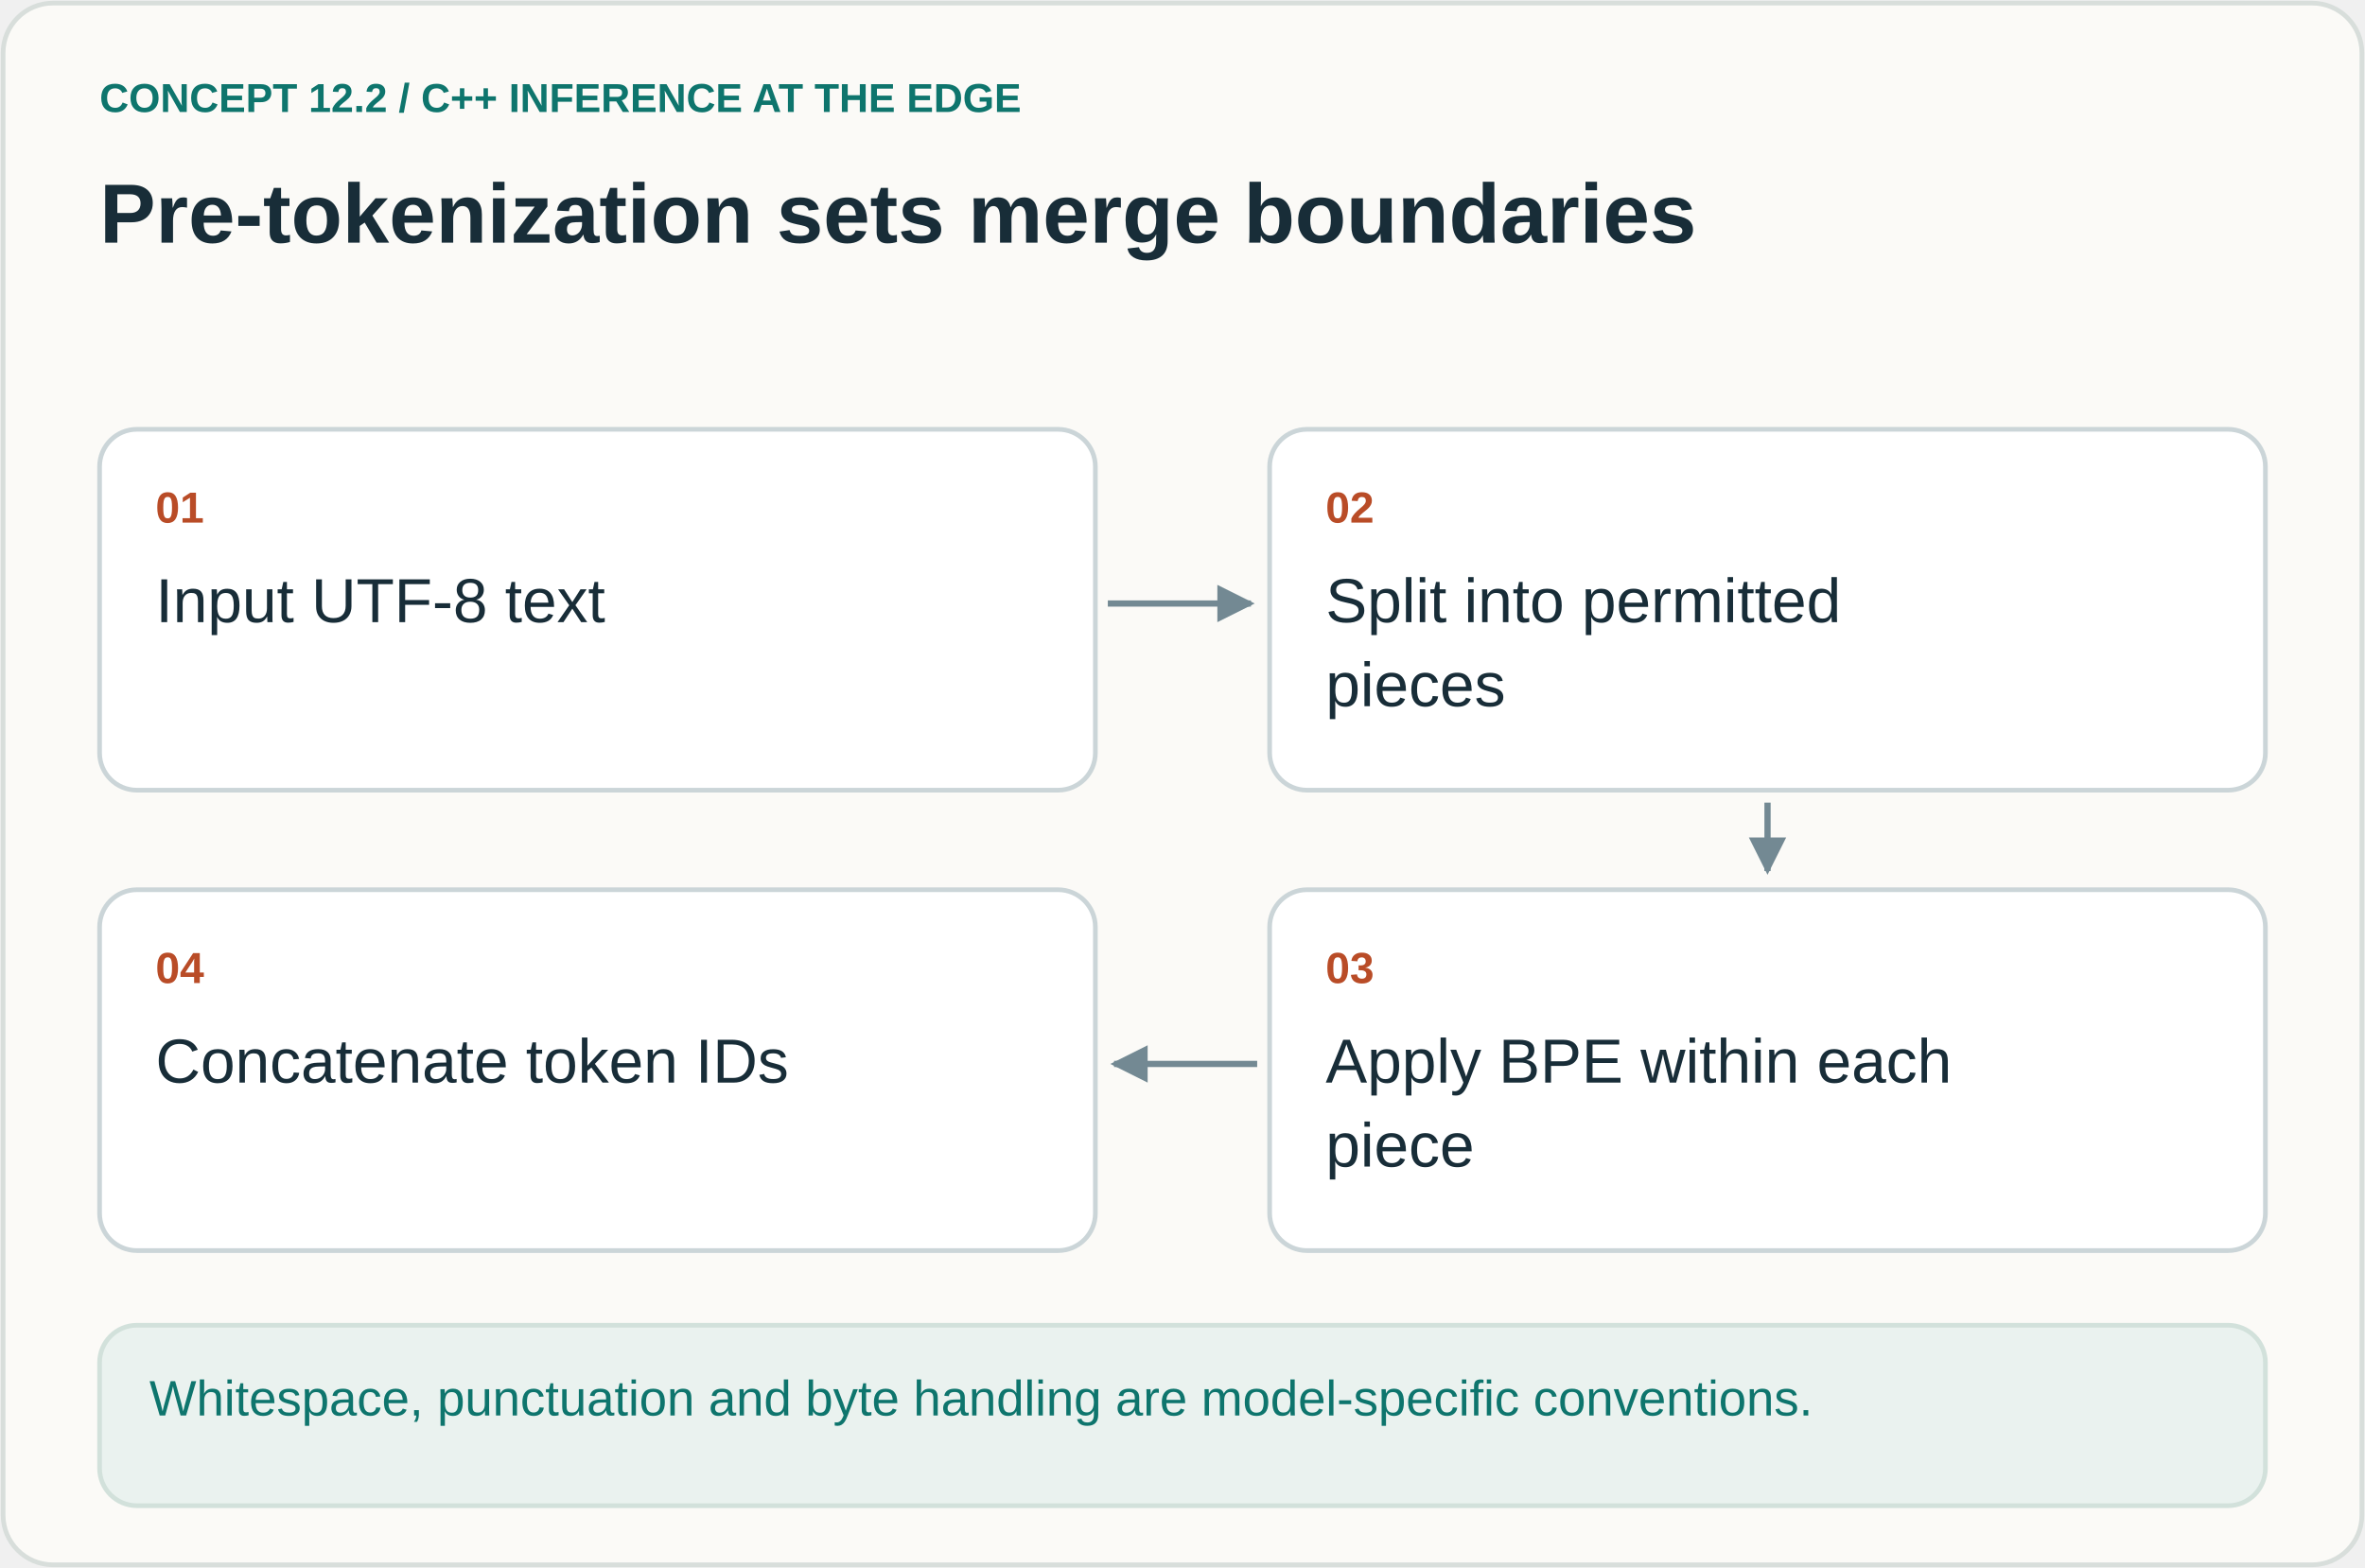
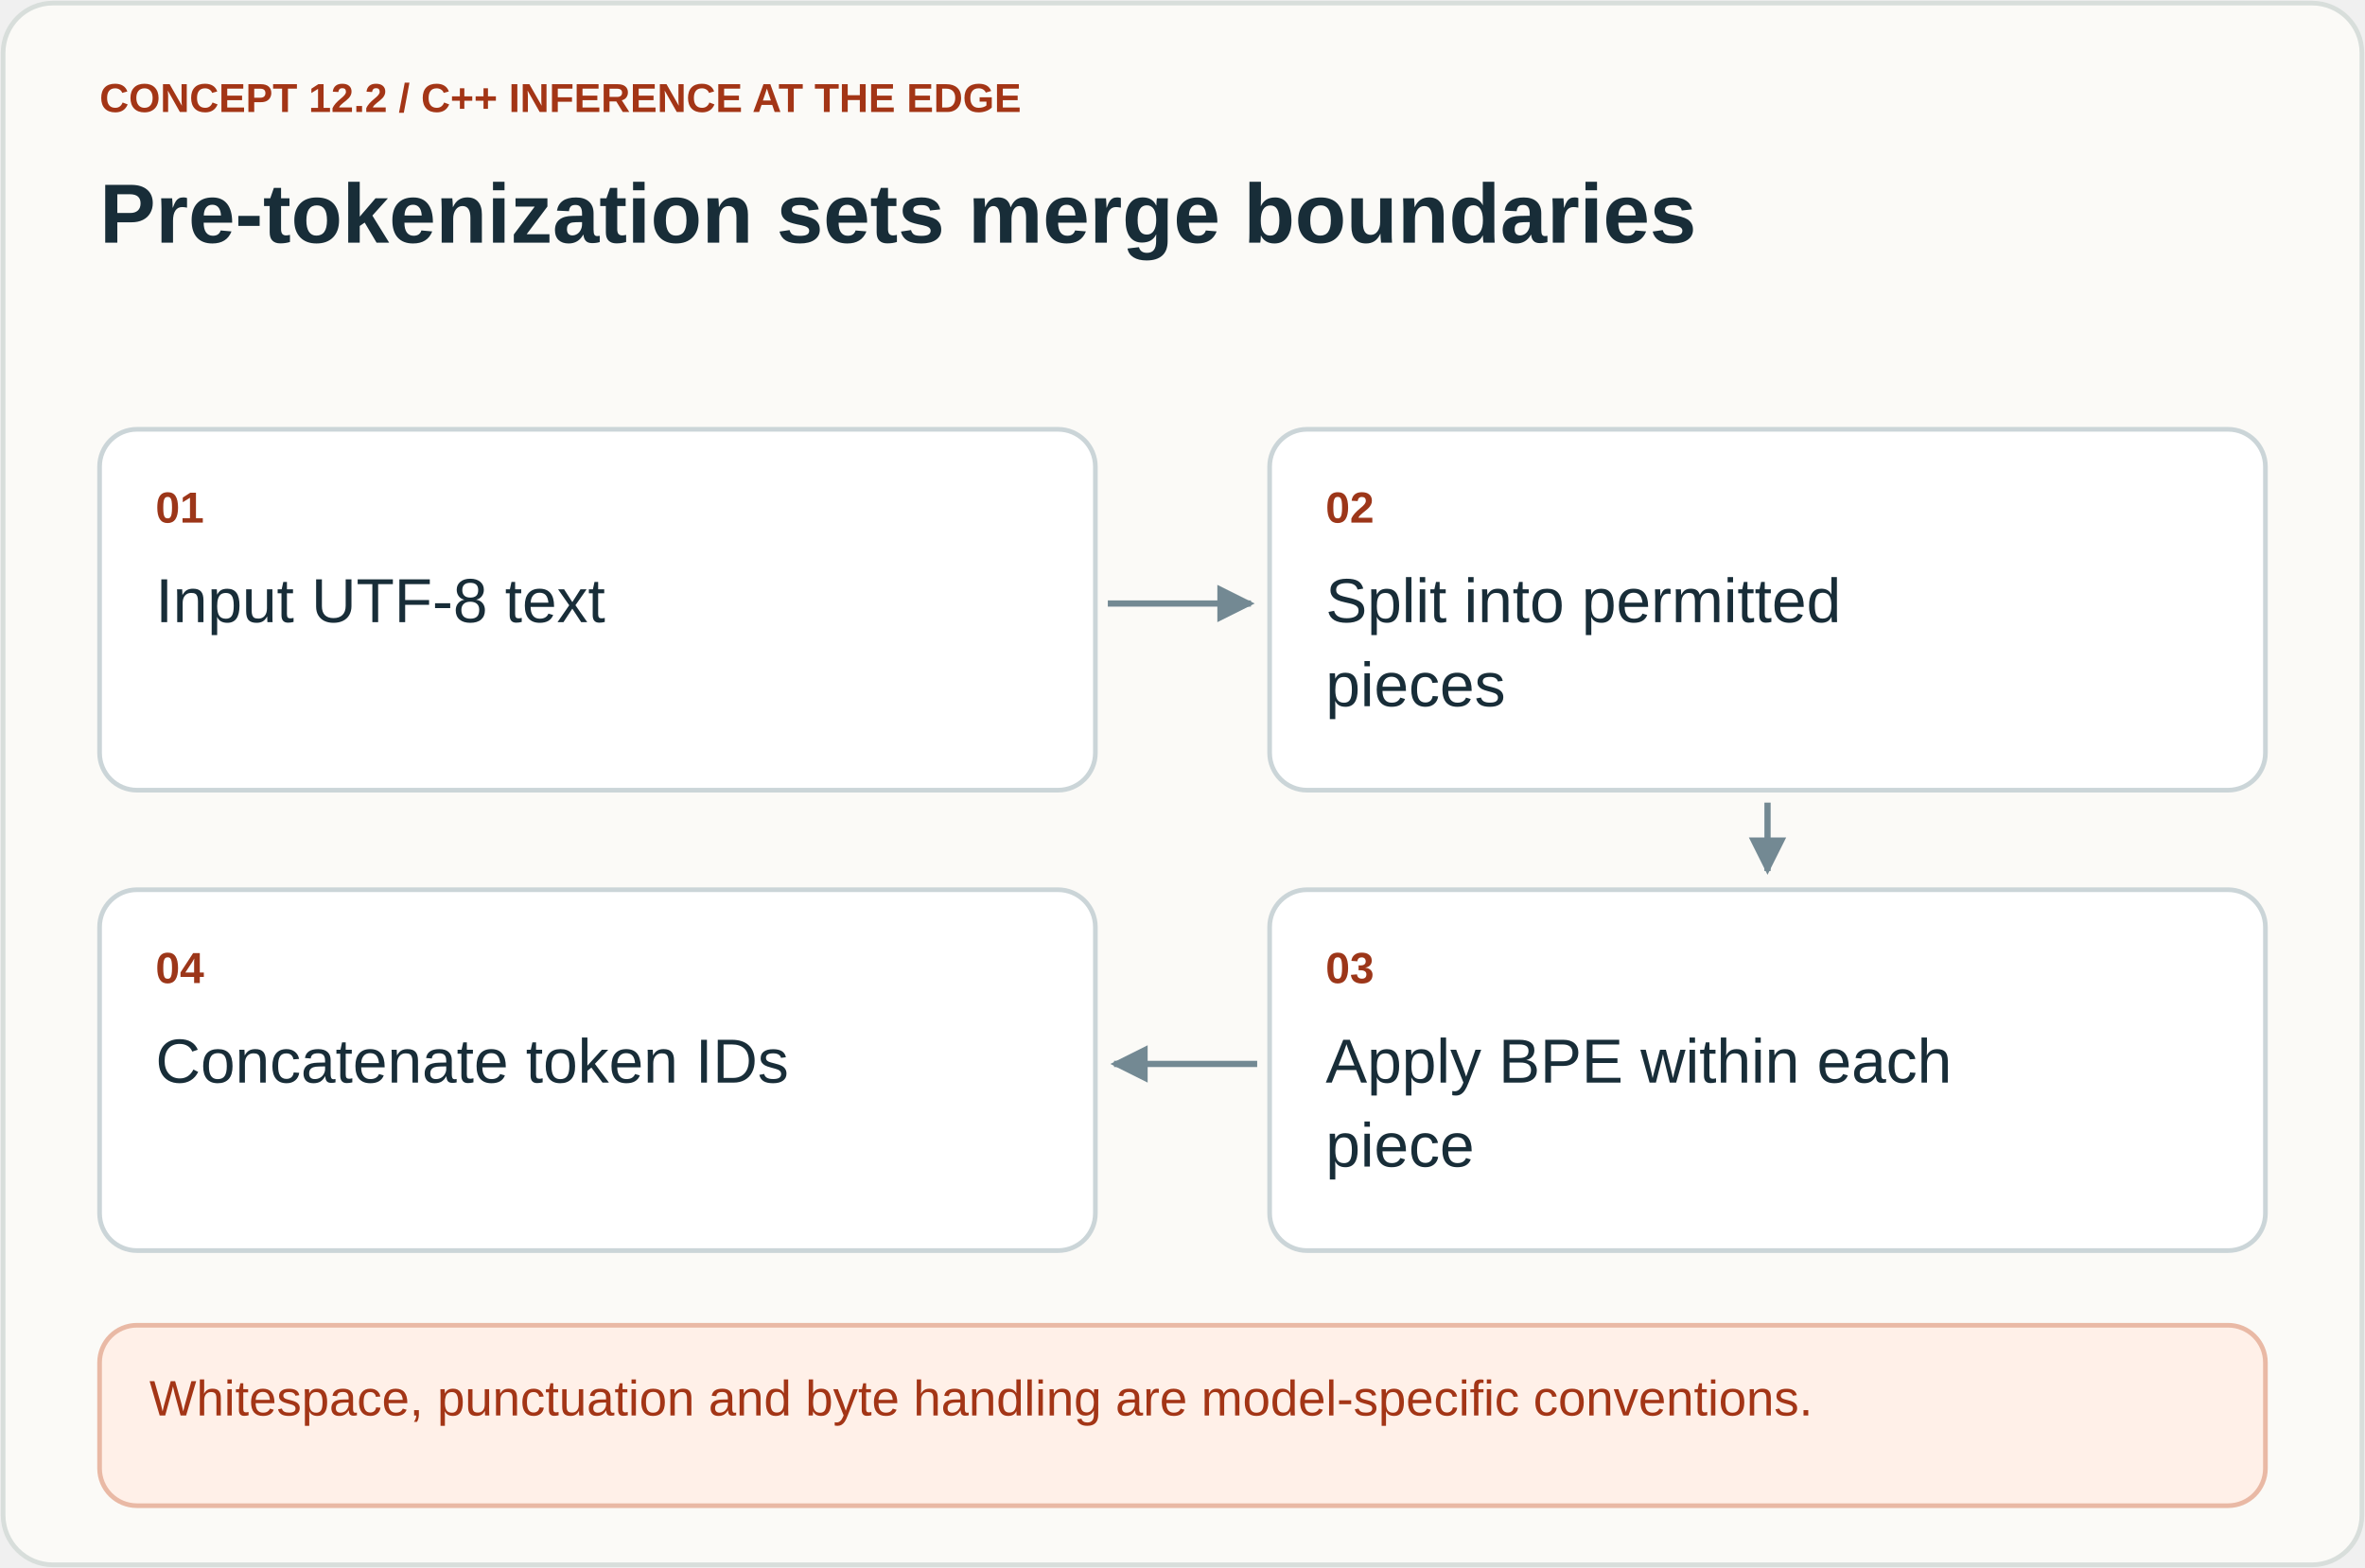
<svg xmlns="http://www.w3.org/2000/svg" width="760" height="504" viewBox="0 0 760 504" role="img" aria-labelledby="title desc">
  <defs>
    <marker id="arrow" viewBox="0 0 10 10" refX="9" refY="5" markerWidth="6" markerHeight="6" orient="auto-start-reverse">
      <path d="M0 0 L10 5 L0 10 Z" fill="#738993" />
    </marker>
  </defs>
  <g font-family="Arial, Helvetica, sans-serif">
    <rect x="1" y="1" width="758" height="502" rx="16" fill="#fbfaf7" stroke="#d8dedb" stroke-width="1.5" />
-     <text x="32" y="36" font-size="13" fill="#0e756d" font-weight="700" text-anchor="start">CONCEPT 12.2  /  C++ INFERENCE AT THE EDGE</text>
+     <text x="32" y="36" font-size="13" fill="#a33516" font-weight="700" text-anchor="start">CONCEPT 12.2  /  C++ INFERENCE AT THE EDGE</text>
    <text x="32" y="78" font-size="27" fill="#182d38" font-weight="600" text-anchor="start">Pre-tokenization sets merge boundaries</text>
    <rect x="32" y="138" width="320" height="116" rx="12" fill="#fff" stroke="#cbd5d8" stroke-width="1.5" />
-     <text x="50" y="168" font-size="14" fill="#b94c27" font-weight="700" text-anchor="start">01</text>
+     <text x="50" y="168" font-size="14" fill="#9c3619" font-weight="700" text-anchor="start">01</text>
    <text x="50" y="200" font-size="20" fill="#182d38" font-weight="500" text-anchor="start">Input UTF-8 text</text>
    <rect x="408" y="138" width="320" height="116" rx="12" fill="#fff" stroke="#cbd5d8" stroke-width="1.5" />
-     <text x="426" y="168" font-size="14" fill="#b94c27" font-weight="700" text-anchor="start">02</text>
+     <text x="426" y="168" font-size="14" fill="#9c3619" font-weight="700" text-anchor="start">02</text>
    <text x="426" y="200" font-size="20" fill="#182d38" font-weight="500" text-anchor="start">Split into permitted</text>
    <text x="426" y="227" font-size="20" fill="#182d38" font-weight="500" text-anchor="start">pieces</text>
    <rect x="408" y="286" width="320" height="116" rx="12" fill="#fff" stroke="#cbd5d8" stroke-width="1.5" />
-     <text x="426" y="316" font-size="14" fill="#b94c27" font-weight="700" text-anchor="start">03</text>
+     <text x="426" y="316" font-size="14" fill="#9c3619" font-weight="700" text-anchor="start">03</text>
    <text x="426" y="348" font-size="20" fill="#182d38" font-weight="500" text-anchor="start">Apply BPE within each</text>
    <text x="426" y="375" font-size="20" fill="#182d38" font-weight="500" text-anchor="start">piece</text>
    <rect x="32" y="286" width="320" height="116" rx="12" fill="#fff" stroke="#cbd5d8" stroke-width="1.5" />
-     <text x="50" y="316" font-size="14" fill="#b94c27" font-weight="700" text-anchor="start">04</text>
+     <text x="50" y="316" font-size="14" fill="#9c3619" font-weight="700" text-anchor="start">04</text>
    <text x="50" y="348" font-size="20" fill="#182d38" font-weight="500" text-anchor="start">Concatenate token IDs</text>
    <path d="M356 194 L402 194" fill="none" stroke="#738993" stroke-width="2" marker-end="url(#arrow)" />
    <path d="M568 258 L568 280" fill="none" stroke="#738993" stroke-width="2" marker-end="url(#arrow)" />
    <path d="M404 342 L358 342" fill="none" stroke="#738993" stroke-width="2" marker-end="url(#arrow)" />
-     <rect x="32" y="426" width="696" height="58" rx="12" fill="#eaf2ef" stroke="#d2e1db" stroke-width="1.5" />
-     <text x="48" y="455" font-size="16" fill="#0e756d" font-weight="400" text-anchor="start">Whitespace, punctuation and byte handling are model-specific conventions.</text>
+     <rect x="32" y="426" width="696" height="58" rx="12" fill="#fff0e8" stroke="#e9b9a5" stroke-width="1.5" />
+     <text x="48" y="455" font-size="16" fill="#a33516" font-weight="400" text-anchor="start">Whitespace, punctuation and byte handling are model-specific conventions.</text>
  </g>
</svg>
